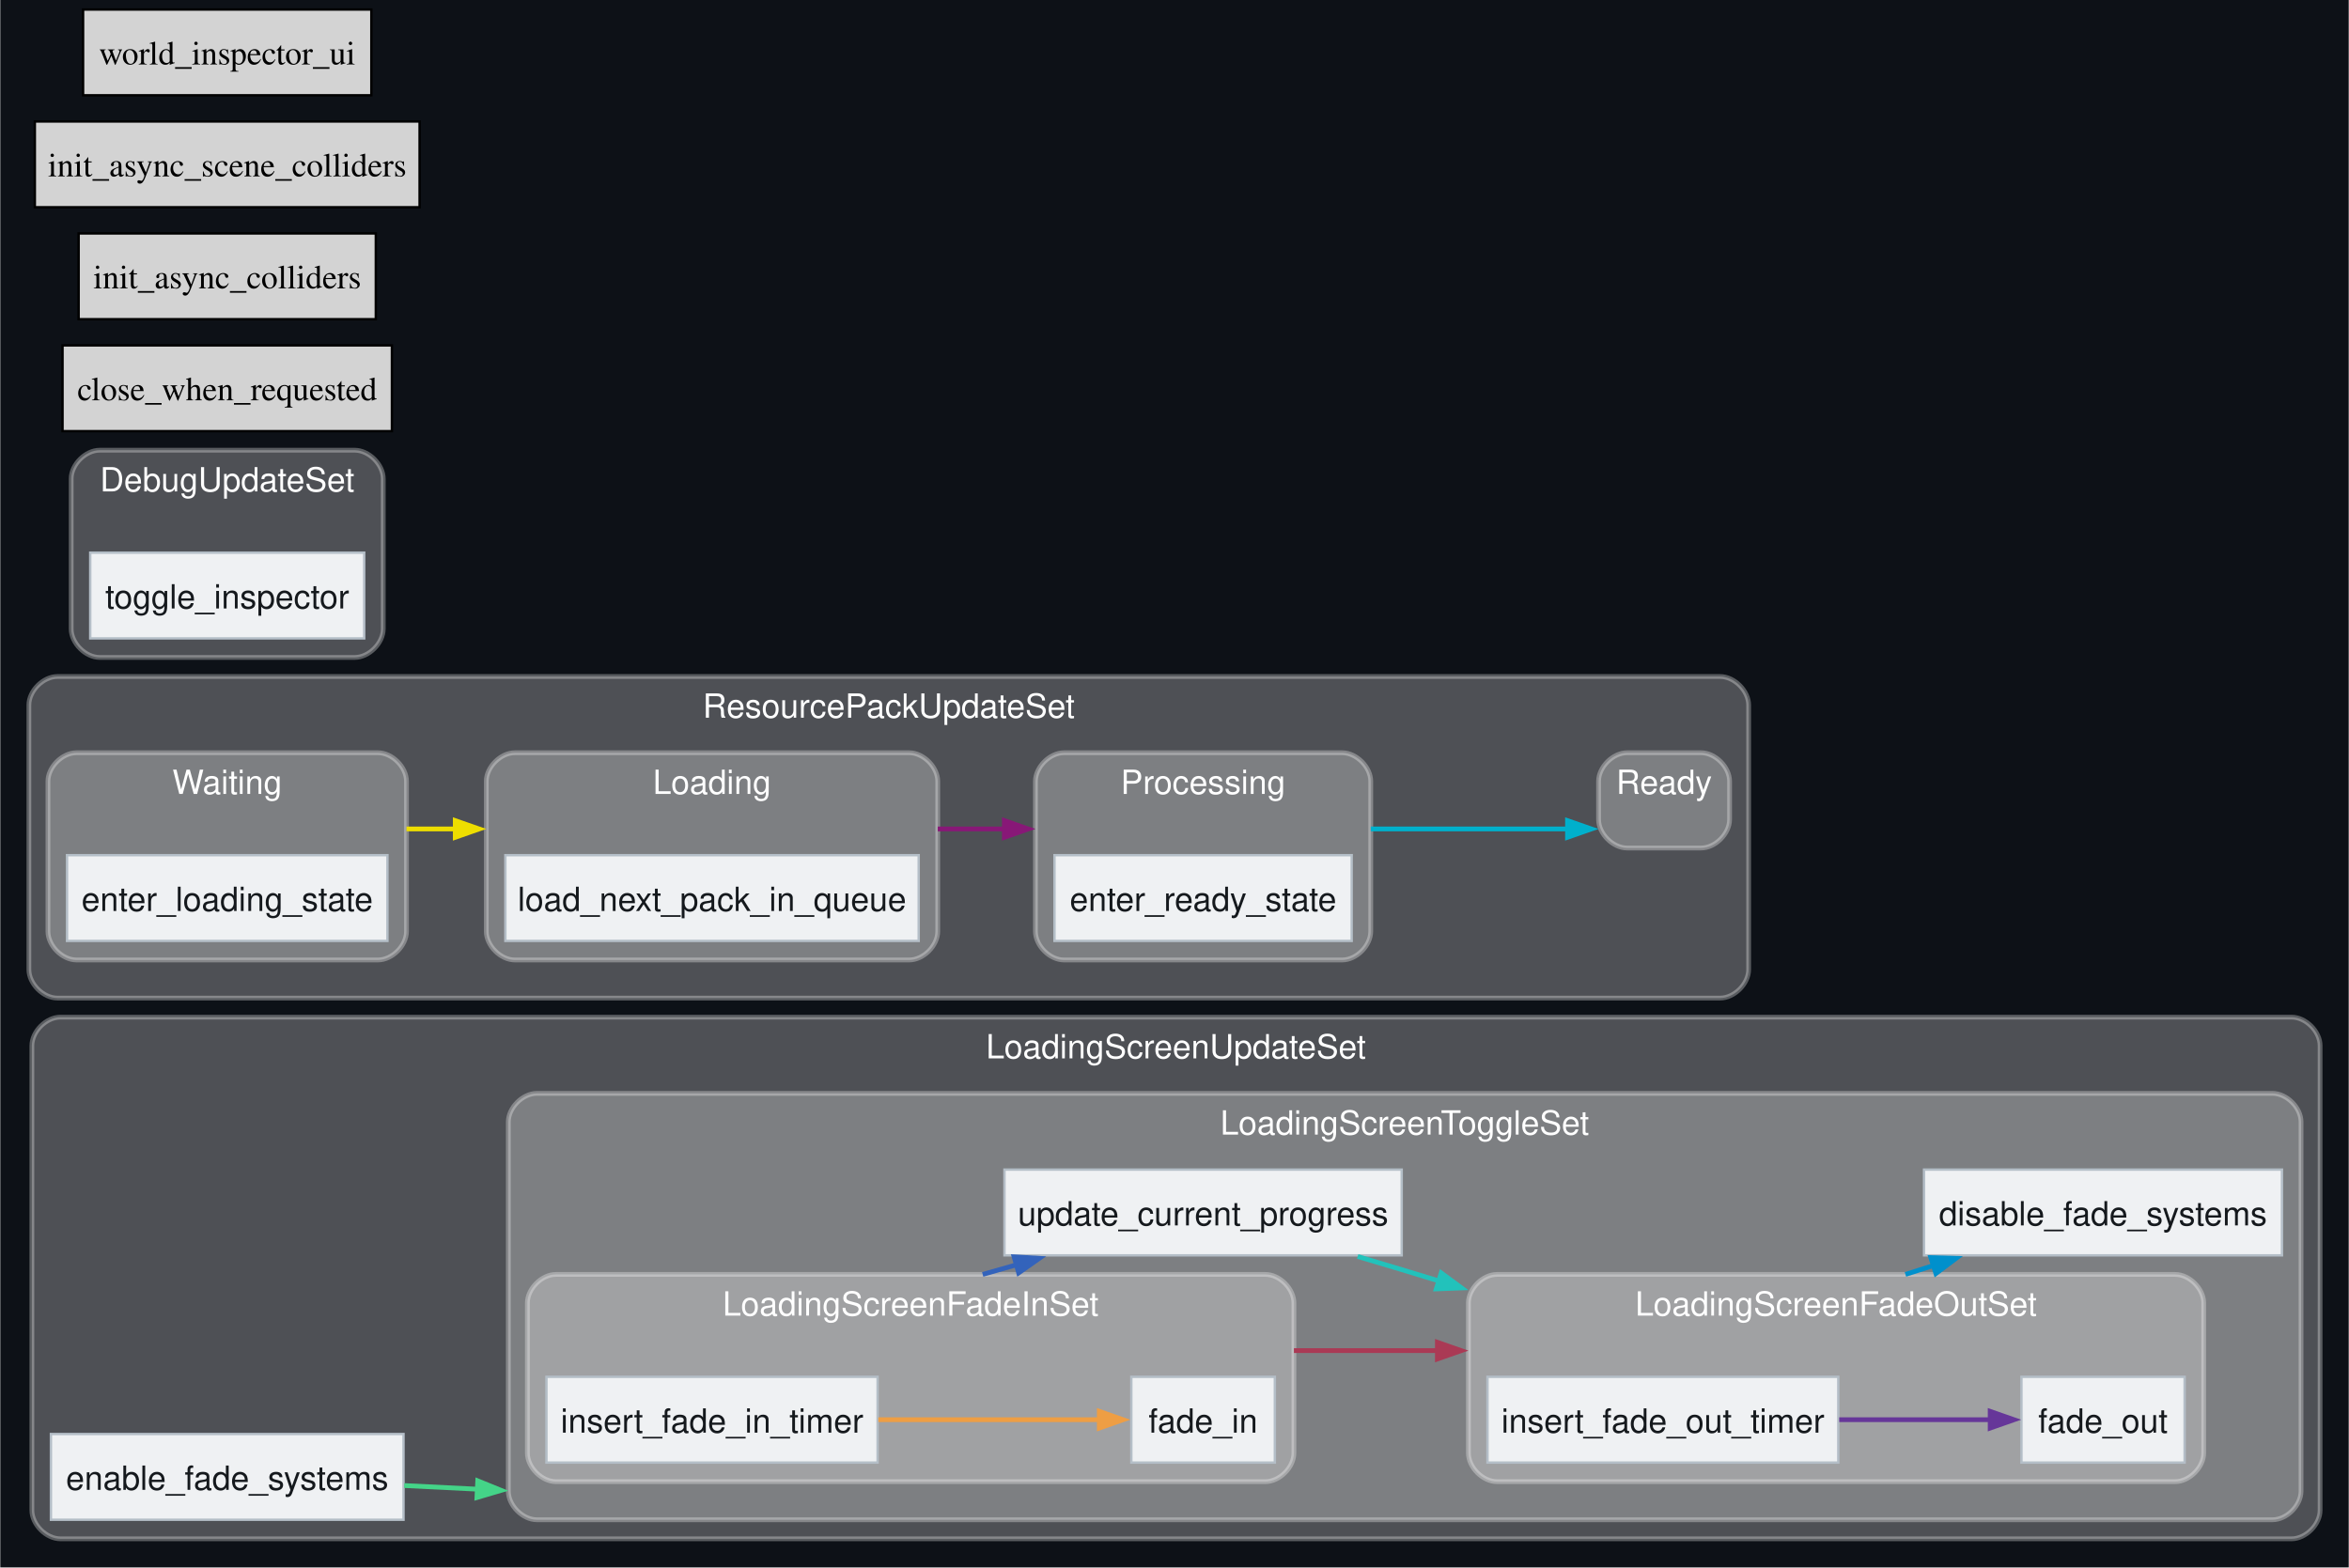
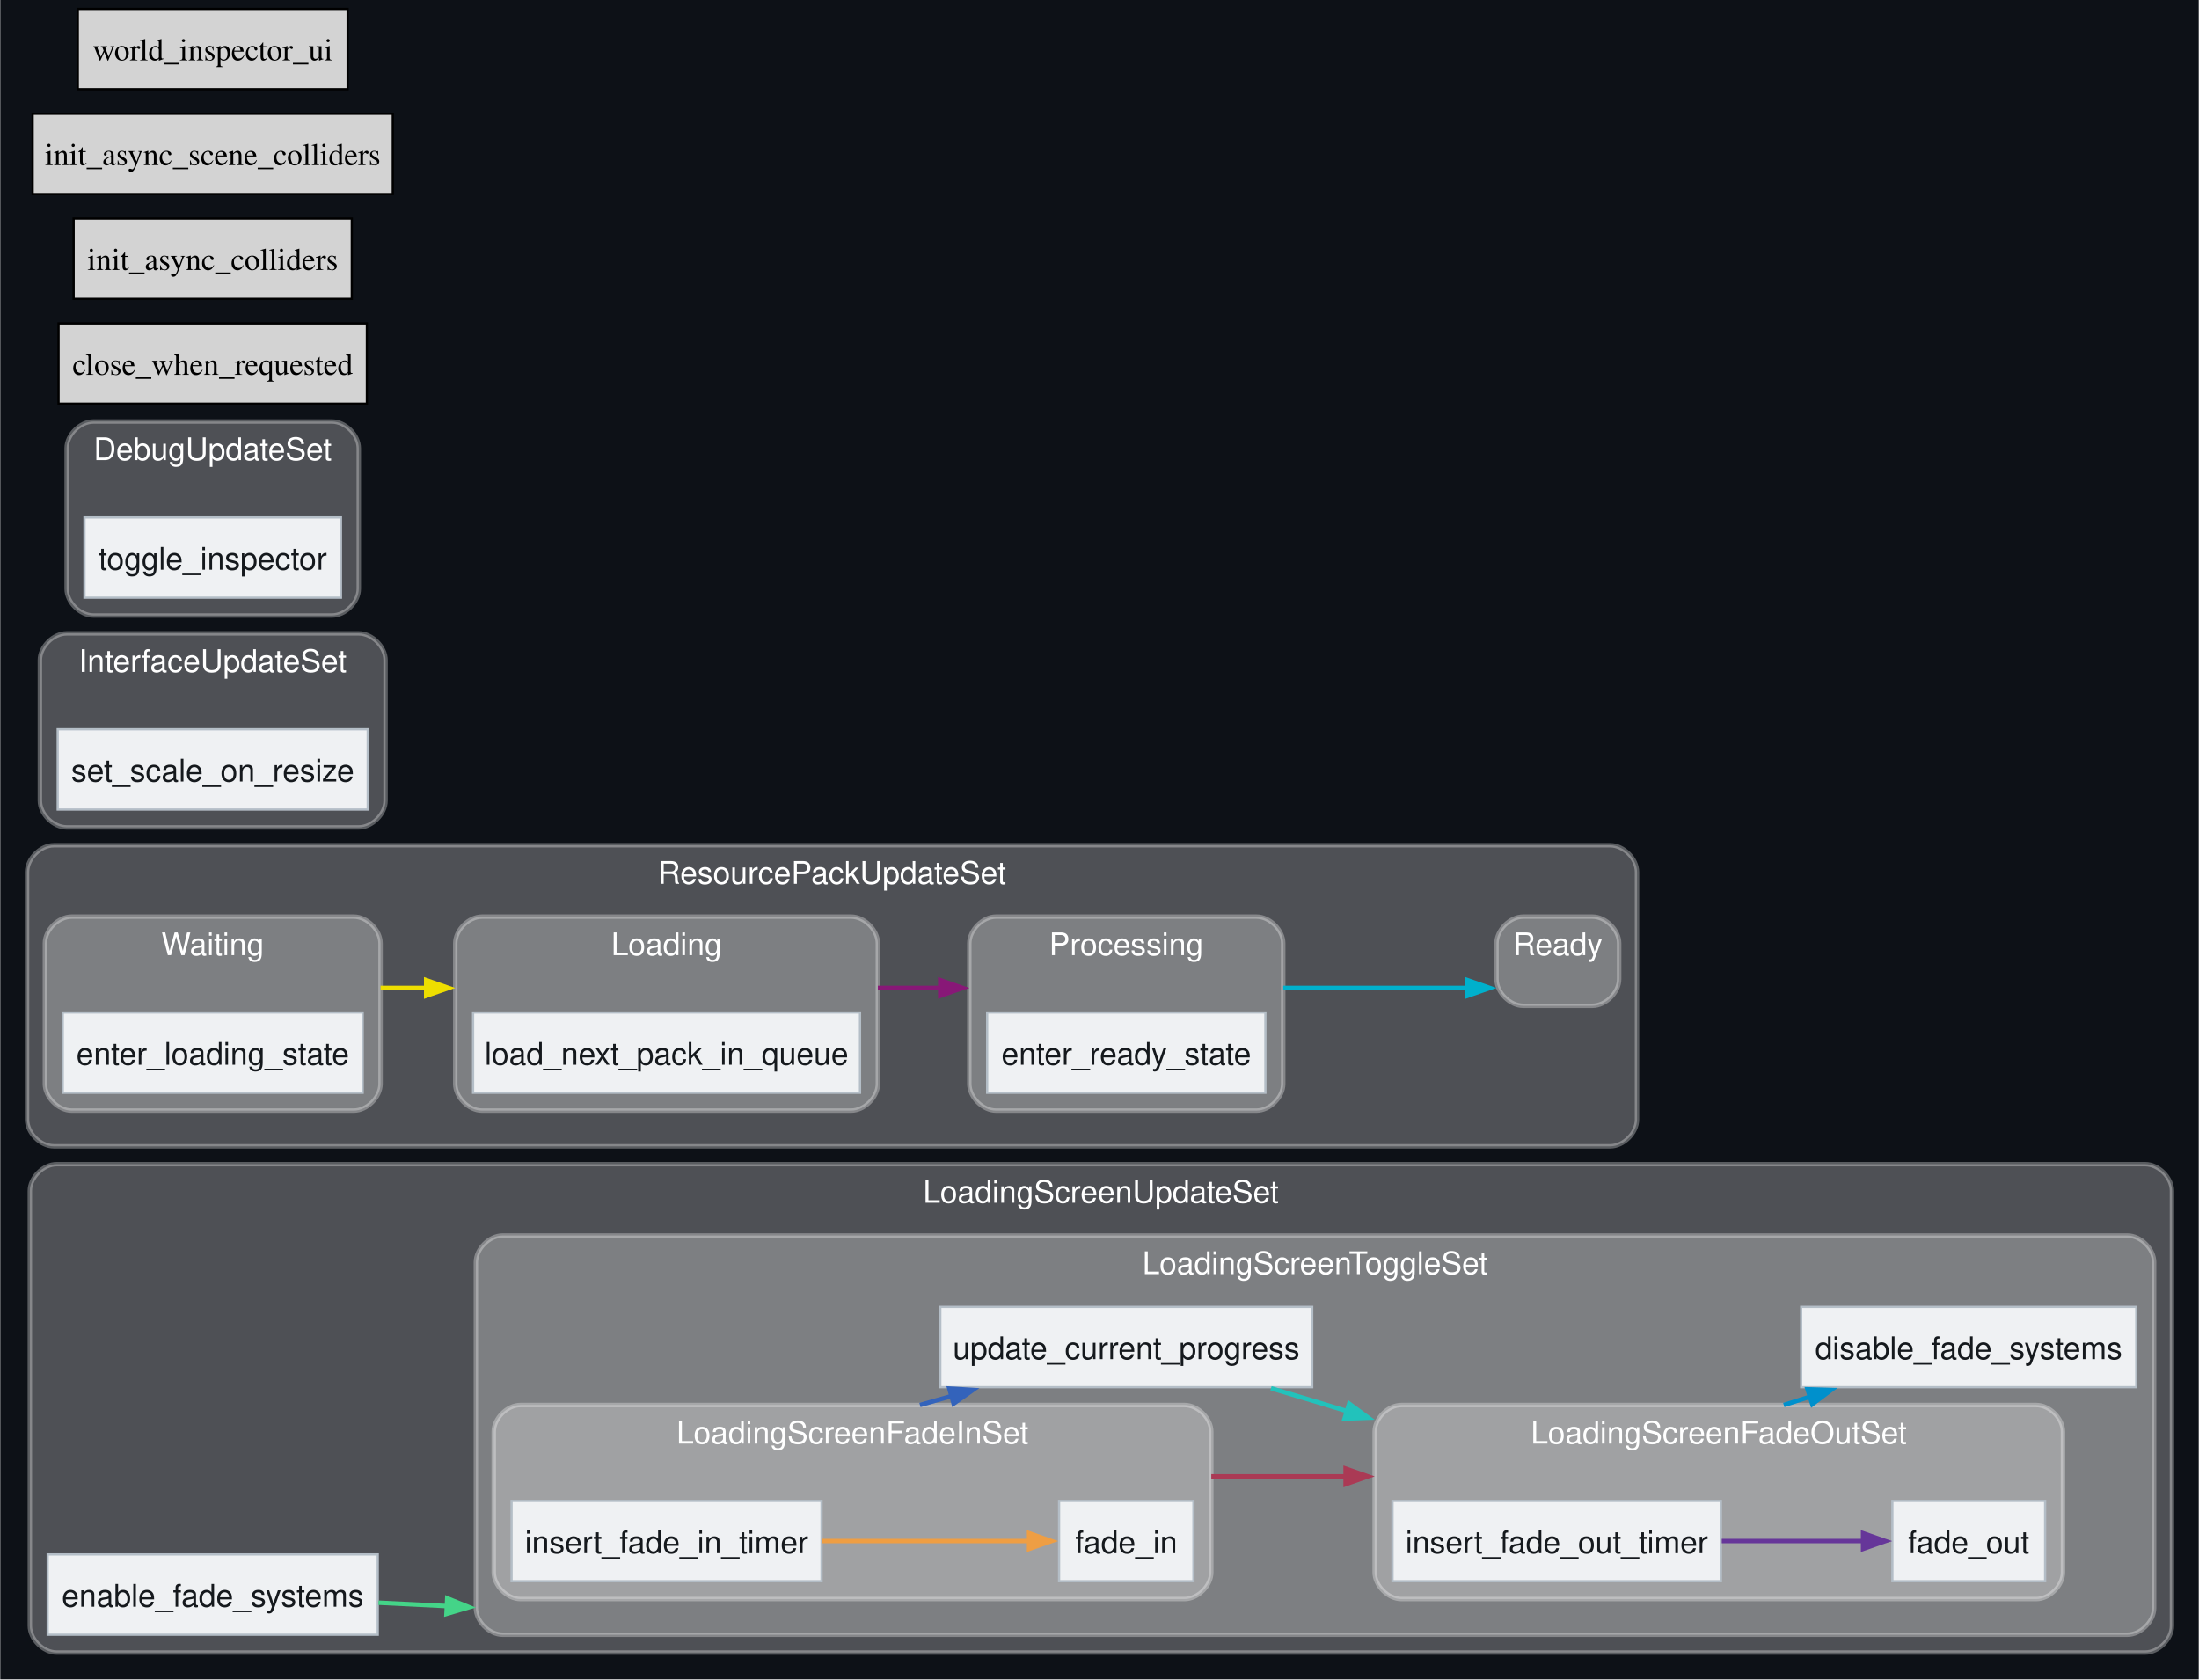
- <svg xmlns="http://www.w3.org/2000/svg" xmlns:xlink="http://www.w3.org/1999/xlink" width="986pt" height="658pt" viewBox="0.00 0.00 985.75 658.00">
-   <g id="graph0" class="graph" transform="scale(1 1) rotate(0) translate(4 654)">
-     <polygon fill="#0d1117" stroke="none" points="-4,4 -4,-654 981.75,-654 981.75,4 -4,4" />
+ <svg xmlns="http://www.w3.org/2000/svg" xmlns:xlink="http://www.w3.org/1999/xlink" width="986pt" height="753pt" viewBox="0.00 0.00 985.75 753.00">
+   <g id="graph0" class="graph" transform="scale(1 1) rotate(0) translate(4 749)">
+     <polygon fill="#0d1117" stroke="none" points="-4,4 -4,-749 981.75,-749 981.75,4 -4,4" />
    <g id="clust1" class="cluster">
      <g id="a_clust1">
        <a xlink:title="LoadingScreenUpdateSet">
          <path fill="#ffffff" fill-opacity="0.267" stroke="#ffffff" stroke-width="2" stroke-opacity="0.314" d="M21.25,-8C21.25,-8 957.75,-8 957.75,-8 963.75,-8 969.75,-14 969.75,-20 969.75,-20 969.75,-215 969.75,-215 969.75,-221 963.75,-227 957.75,-227 957.75,-227 21.25,-227 21.25,-227 15.25,-227 9.25,-221 9.25,-215 9.25,-215 9.25,-20 9.25,-20 9.25,-14 15.25,-8 21.25,-8" />
          <text text-anchor="middle" x="489.5" y="-209.7" font-family="Helvetica,sans-Serif" font-size="14.00" fill="#ffffff">LoadingScreenUpdateSet</text>
        </a>
      </g>
    </g>
    <g id="clust2" class="cluster">
      <g id="a_clust2">
        <a xlink:title="LoadingScreenToggleSet">
          <path fill="#ffffff" fill-opacity="0.267" stroke="#ffffff" stroke-width="2" stroke-opacity="0.314" d="M221.25,-16C221.25,-16 949.75,-16 949.75,-16 955.75,-16 961.75,-22 961.75,-28 961.75,-28 961.75,-183 961.75,-183 961.75,-189 955.75,-195 949.75,-195 949.75,-195 221.25,-195 221.25,-195 215.25,-195 209.25,-189 209.25,-183 209.25,-183 209.25,-28 209.25,-28 209.25,-22 215.25,-16 221.25,-16" />
          <text text-anchor="middle" x="585.5" y="-177.7" font-family="Helvetica,sans-Serif" font-size="14.00" fill="#ffffff">LoadingScreenToggleSet</text>
        </a>
      </g>
    </g>
    <g id="clust3" class="cluster">
      <g id="a_clust3">
        <a xlink:title="LoadingScreenFadeInSet">
          <path fill="#ffffff" fill-opacity="0.267" stroke="#ffffff" stroke-width="2" stroke-opacity="0.314" d="M229.25,-32C229.25,-32 527,-32 527,-32 533,-32 539,-38 539,-44 539,-44 539,-107 539,-107 539,-113 533,-119 527,-119 527,-119 229.25,-119 229.25,-119 223.25,-119 217.25,-113 217.25,-107 217.25,-107 217.25,-44 217.25,-44 217.25,-38 223.25,-32 229.25,-32" />
          <text text-anchor="middle" x="378.12" y="-101.7" font-family="Helvetica,sans-Serif" font-size="14.00" fill="#ffffff">LoadingScreenFadeInSet</text>
        </a>
      </g>
    </g>
    <g id="clust4" class="cluster">
      <g id="a_clust4">
        <a xlink:title="LoadingScreenFadeOutSet">
          <path fill="#ffffff" fill-opacity="0.267" stroke="#ffffff" stroke-width="2" stroke-opacity="0.314" d="M624.25,-32C624.25,-32 908.88,-32 908.88,-32 914.88,-32 920.88,-38 920.88,-44 920.88,-44 920.88,-107 920.88,-107 920.88,-113 914.88,-119 908.88,-119 908.88,-119 624.25,-119 624.25,-119 618.25,-119 612.25,-113 612.25,-107 612.25,-107 612.25,-44 612.25,-44 612.25,-38 618.25,-32 624.25,-32" />
          <text text-anchor="middle" x="766.56" y="-101.7" font-family="Helvetica,sans-Serif" font-size="14.00" fill="#ffffff">LoadingScreenFadeOutSet</text>
        </a>
      </g>
    </g>
    <g id="clust5" class="cluster">
      <g id="a_clust5">
        <a xlink:title="ResourcePackUpdateSet">
          <path fill="#ffffff" fill-opacity="0.267" stroke="#ffffff" stroke-width="2" stroke-opacity="0.314" d="M20,-235C20,-235 717.88,-235 717.88,-235 723.88,-235 729.88,-241 729.88,-247 729.88,-247 729.88,-358 729.88,-358 729.88,-364 723.88,-370 717.88,-370 717.88,-370 20,-370 20,-370 14,-370 8,-364 8,-358 8,-358 8,-247 8,-247 8,-241 14,-235 20,-235" />
          <text text-anchor="middle" x="368.94" y="-352.7" font-family="Helvetica,sans-Serif" font-size="14.00" fill="#ffffff">ResourcePackUpdateSet</text>
        </a>
      </g>
    </g>
    <g id="clust6" class="cluster">
      <g id="a_clust6">
        <a xlink:title="Waiting">
          <path fill="#ffffff" fill-opacity="0.267" stroke="#ffffff" stroke-width="2" stroke-opacity="0.314" d="M28,-251C28,-251 154.5,-251 154.5,-251 160.5,-251 166.5,-257 166.5,-263 166.5,-263 166.5,-326 166.5,-326 166.5,-332 160.5,-338 154.5,-338 154.5,-338 28,-338 28,-338 22,-338 16,-332 16,-326 16,-326 16,-263 16,-263 16,-257 22,-251 28,-251" />
          <text text-anchor="middle" x="91.25" y="-320.7" font-family="Helvetica,sans-Serif" font-size="14.00" fill="#ffffff">Waiting</text>
        </a>
      </g>
    </g>
    <g id="clust7" class="cluster">
      <g id="a_clust7">
        <a xlink:title="Loading">
          <path fill="#ffffff" fill-opacity="0.267" stroke="#ffffff" stroke-width="2" stroke-opacity="0.314" d="M212,-251C212,-251 377.5,-251 377.5,-251 383.5,-251 389.5,-257 389.5,-263 389.5,-263 389.5,-326 389.5,-326 389.5,-332 383.5,-338 377.5,-338 377.5,-338 212,-338 212,-338 206,-338 200,-332 200,-326 200,-326 200,-263 200,-263 200,-257 206,-251 212,-251" />
          <text text-anchor="middle" x="294.75" y="-320.7" font-family="Helvetica,sans-Serif" font-size="14.00" fill="#ffffff">Loading</text>
        </a>
      </g>
    </g>
    <g id="clust8" class="cluster">
      <g id="a_clust8">
        <a xlink:title="Processing">
          <path fill="#ffffff" fill-opacity="0.267" stroke="#ffffff" stroke-width="2" stroke-opacity="0.314" d="M442.5,-251C442.5,-251 559.25,-251 559.25,-251 565.25,-251 571.25,-257 571.25,-263 571.25,-263 571.25,-326 571.25,-326 571.25,-332 565.25,-338 559.25,-338 559.25,-338 442.5,-338 442.5,-338 436.5,-338 430.5,-332 430.5,-326 430.5,-326 430.5,-263 430.5,-263 430.5,-257 436.5,-251 442.5,-251" />
          <text text-anchor="middle" x="500.88" y="-320.7" font-family="Helvetica,sans-Serif" font-size="14.00" fill="#ffffff">Processing</text>
        </a>
      </g>
    </g>
    <g id="clust9" class="cluster">
      <g id="a_clust9">
        <a xlink:title="Ready">
          <path fill="#ffffff" fill-opacity="0.267" stroke="#ffffff" stroke-width="2" stroke-opacity="0.314" d="M678.88,-298C678.88,-298 709.88,-298 709.88,-298 715.88,-298 721.88,-304 721.88,-310 721.88,-310 721.88,-326 721.88,-326 721.88,-332 715.88,-338 709.88,-338 709.88,-338 678.88,-338 678.88,-338 672.88,-338 666.88,-332 666.88,-326 666.88,-326 666.88,-310 666.88,-310 666.88,-304 672.88,-298 678.88,-298" />
          <text text-anchor="middle" x="694.38" y="-320.7" font-family="Helvetica,sans-Serif" font-size="14.00" fill="#ffffff">Ready</text>
        </a>
      </g>
    </g>
    <g id="clust10" class="cluster">
      <g id="a_clust10">
+         <a xlink:title="InterfaceUpdateSet">
+           <path fill="#ffffff" fill-opacity="0.267" stroke="#ffffff" stroke-width="2" stroke-opacity="0.314" d="M25.75,-378C25.75,-378 156.75,-378 156.75,-378 162.75,-378 168.75,-384 168.75,-390 168.75,-390 168.75,-453 168.75,-453 168.75,-459 162.75,-465 156.75,-465 156.75,-465 25.75,-465 25.75,-465 19.75,-465 13.75,-459 13.75,-453 13.75,-453 13.75,-390 13.75,-390 13.75,-384 19.75,-378 25.75,-378" />
+           <text text-anchor="middle" x="91.25" y="-447.7" font-family="Helvetica,sans-Serif" font-size="14.00" fill="#ffffff">InterfaceUpdateSet</text>
+         </a>
+       </g>
+     </g>
+     <g id="clust11" class="cluster">
+       <g id="a_clust11">
        <a xlink:title="DebugUpdateSet">
-           <path fill="#ffffff" fill-opacity="0.267" stroke="#ffffff" stroke-width="2" stroke-opacity="0.314" d="M37.75,-378C37.75,-378 144.75,-378 144.75,-378 150.75,-378 156.75,-384 156.75,-390 156.75,-390 156.75,-453 156.75,-453 156.75,-459 150.75,-465 144.75,-465 144.75,-465 37.75,-465 37.75,-465 31.75,-465 25.75,-459 25.75,-453 25.75,-453 25.75,-390 25.75,-390 25.75,-384 31.75,-378 37.75,-378" />
-           <text text-anchor="middle" x="91.25" y="-447.7" font-family="Helvetica,sans-Serif" font-size="14.00" fill="#ffffff">DebugUpdateSet</text>
+           <path fill="#ffffff" fill-opacity="0.267" stroke="#ffffff" stroke-width="2" stroke-opacity="0.314" d="M37.75,-473C37.75,-473 144.75,-473 144.75,-473 150.75,-473 156.75,-479 156.75,-485 156.75,-485 156.75,-548 156.75,-548 156.75,-554 150.75,-560 144.75,-560 144.75,-560 37.75,-560 37.75,-560 31.75,-560 25.75,-554 25.75,-548 25.75,-548 25.75,-485 25.75,-485 25.75,-479 31.75,-473 37.75,-473" />
+           <text text-anchor="middle" x="91.25" y="-542.7" font-family="Helvetica,sans-Serif" font-size="14.00" fill="#ffffff">DebugUpdateSet</text>
        </a>
      </g>
    </g>
    <g id="edge4" class="edge">
      <g id="a_edge4">
        <a xlink:title="LoadingScreenFadeInSet → LoadingScreenFadeOutSet">
          <path fill="none" stroke="#aa3a55" stroke-width="2" d="M539,-87C560.23,-87 580.75,-87 599.5,-87" />
          <polygon fill="#aa3a55" stroke="#aa3a55" stroke-width="2" points="599.23,-90.5 609.23,-87 599.23,-83.5 599.23,-90.5" />
        </a>
      </g>
    </g>
    <g id="node10" class="node">
      <g id="a_node10">
        <a xlink:title="froglight_loading::layout::progress_bar::progress::ProgressBarProgress::update_current_progress">
          <polygon fill="#eff1f3" stroke="#b4bec7" points="584.25,-163 417.5,-163 417.5,-127 584.25,-127 584.25,-163" />
          <text text-anchor="middle" x="500.88" y="-139.57" font-family="Helvetica,sans-Serif" font-size="14.00" fill="#15191d">update_current_progress</text>
        </a>
      </g>
    </g>
    <g id="edge9" class="edge">
      <g id="a_edge9">
        <a xlink:title="LoadingScreenFadeInSet → update_current_progress">
          <path fill="none" stroke="#3363bb" stroke-width="2" d="M408.36,-119C413.24,-120.38 418.09,-121.76 422.85,-123.12" />
          <polygon fill="#3363bb" stroke="#3363bb" stroke-width="2" points="421.55,-126.38 432.13,-125.75 423.46,-119.65 421.55,-126.38" />
        </a>
      </g>
    </g>
    <g id="node4" class="node">
      <g id="a_node4">
        <a xlink:title="froglight_loading::layout::fade_animation::FadeTimer::insert_fade_in_timer">
          <polygon fill="#eff1f3" stroke="#b4bec7" points="364.25,-76 225.25,-76 225.25,-40 364.25,-40 364.25,-76" />
          <text text-anchor="middle" x="294.75" y="-52.58" font-family="Helvetica,sans-Serif" font-size="14.00" fill="#15191d">insert_fade_in_timer</text>
        </a>
      </g>
    </g>
    <g id="node5" class="node">
      <g id="a_node5">
        <a xlink:title="froglight_loading::layout::fade_animation::FadeAnimationMarker::fade_in">
          <polygon fill="#eff1f3" stroke="#b4bec7" points="531,-76 470.75,-76 470.75,-40 531,-40 531,-76" />
          <text text-anchor="middle" x="500.88" y="-52.58" font-family="Helvetica,sans-Serif" font-size="14.00" fill="#15191d">fade_in</text>
        </a>
      </g>
    </g>
    <g id="edge7" class="edge">
      <g id="a_edge7">
        <a xlink:title="insert_fade_in_timer → fade_in">
          <path fill="none" stroke="#ee9e44" stroke-width="2" d="M364.57,-58C395.37,-58 430.69,-58 457.52,-58" />
          <polygon fill="#ee9e44" stroke="#ee9e44" stroke-width="2" points="457.31,-61.5 467.31,-58 457.31,-54.5 457.31,-61.5" />
        </a>
      </g>
    </g>
    <g id="node9" class="node">
      <g id="a_node9">
        <a xlink:title="froglight_loading::systemsets::LoadingScreenEnableSystems::disable_fade_systems">
          <polygon fill="#eff1f3" stroke="#b4bec7" points="953.75,-163 803.5,-163 803.5,-127 953.75,-127 953.75,-163" />
          <text text-anchor="middle" x="878.62" y="-139.57" font-family="Helvetica,sans-Serif" font-size="14.00" fill="#15191d">disable_fade_systems</text>
        </a>
      </g>
    </g>
    <g id="edge6" class="edge">
      <g id="a_edge6">
        <a xlink:title="LoadingScreenFadeOutSet → disable_fade_systems">
          <path fill="none" stroke="#0090cc" stroke-width="2" d="M795.69,-119C799.71,-120.27 803.7,-121.54 807.64,-122.79" />
          <polygon fill="#0090cc" stroke="#0090cc" stroke-width="2" points="806.35,-126.05 816.94,-125.74 808.47,-119.38 806.35,-126.05" />
        </a>
      </g>
    </g>
    <g id="node7" class="node">
      <g id="a_node7">
        <a xlink:title="froglight_loading::layout::fade_animation::FadeTimer::insert_fade_out_timer">
          <polygon fill="#eff1f3" stroke="#b4bec7" points="767.5,-76 620.25,-76 620.25,-40 767.5,-40 767.5,-76" />
          <text text-anchor="middle" x="693.88" y="-52.58" font-family="Helvetica,sans-Serif" font-size="14.00" fill="#15191d">insert_fade_out_timer</text>
        </a>
      </g>
    </g>
    <g id="node8" class="node">
      <g id="a_node8">
        <a xlink:title="froglight_loading::layout::fade_animation::FadeAnimationMarker::fade_out">
          <polygon fill="#eff1f3" stroke="#b4bec7" points="912.88,-76 844.38,-76 844.38,-40 912.88,-40 912.88,-76" />
          <text text-anchor="middle" x="878.62" y="-52.58" font-family="Helvetica,sans-Serif" font-size="14.00" fill="#15191d">fade_out</text>
        </a>
      </g>
    </g>
    <g id="edge8" class="edge">
      <g id="a_edge8">
        <a xlink:title="insert_fade_out_timer → fade_out">
          <path fill="none" stroke="#663699" stroke-width="2" d="M767.89,-58C789.27,-58 812.06,-58 831.29,-58" />
          <polygon fill="#663699" stroke="#663699" stroke-width="2" points="831.26,-61.5 841.26,-58 831.26,-54.5 831.26,-61.5" />
        </a>
      </g>
    </g>
    <g id="edge10" class="edge">
      <g id="a_edge10">
        <a xlink:title="update_current_progress → LoadingScreenFadeOutSet">
          <path fill="none" stroke="#22c2bb" stroke-width="2" d="M565.77,-126.52C572.02,-124.67 578.26,-122.81 584.25,-121 589.36,-119.46 594.59,-117.86 599.88,-116.24" />
          <polygon fill="#22c2bb" stroke="#22c2bb" stroke-width="2" points="600.83,-119.61 609.36,-113.32 598.77,-112.92 600.83,-119.61" />
        </a>
      </g>
    </g>
    <g id="node11" class="node">
      <g id="a_node11">
        <a xlink:title="froglight_loading::systemsets::LoadingScreenEnableSystems::enable_fade_systems">
          <polygon fill="#eff1f3" stroke="#b4bec7" points="165.25,-52 17.25,-52 17.25,-16 165.25,-16 165.25,-52" />
          <text text-anchor="middle" x="91.25" y="-28.57" font-family="Helvetica,sans-Serif" font-size="14.00" fill="#15191d">enable_fade_systems</text>
        </a>
      </g>
    </g>
    <g id="edge5" class="edge">
      <g id="a_edge5">
        <a xlink:title="enable_fade_systems → LoadingScreenToggleSet">
          <path fill="none" stroke="#44d488" stroke-width="2" d="M165.57,-30.36C175.66,-29.86 186.14,-29.34 196.58,-28.82" />
          <polygon fill="#44d488" stroke="#44d488" stroke-width="2" points="196.41,-32.33 206.23,-28.34 196.07,-25.34 196.41,-32.33" />
        </a>
      </g>
    </g>
    <g id="edge1" class="edge">
      <g id="a_edge1">
        <a xlink:title="Waiting → Loading">
          <path fill="none" stroke="#eede00" stroke-width="2" d="M166.5,-306C173.25,-306 180.17,-306 187.13,-306" />
          <polygon fill="#eede00" stroke="#eede00" stroke-width="2" points="186.98,-309.5 196.98,-306 186.98,-302.5 186.98,-309.5" />
        </a>
      </g>
    </g>
    <g id="node14" class="node">
      <g id="a_node14">
        <a xlink:title="froglight_resourcepack::schedule::ResourcePackState::enter_loading_state">
          <polygon fill="#eff1f3" stroke="#b4bec7" points="158.5,-295 24,-295 24,-259 158.5,-259 158.5,-295" />
          <text text-anchor="middle" x="91.25" y="-271.57" font-family="Helvetica,sans-Serif" font-size="14.00" fill="#15191d">enter_loading_state</text>
        </a>
      </g>
    </g>
    <g id="edge2" class="edge">
      <g id="a_edge2">
        <a xlink:title="Loading → Processing">
          <path fill="none" stroke="#881877" stroke-width="2" d="M389.5,-306C398.94,-306 408.48,-306 417.79,-306" />
          <polygon fill="#881877" stroke="#881877" stroke-width="2" points="417.48,-309.5 427.48,-306 417.48,-302.5 417.48,-309.5" />
        </a>
      </g>
    </g>
    <g id="node16" class="node">
      <g id="a_node16">
        <a xlink:title="froglight_resourcepack::tracker::ResourcePackTracker::load_next_pack_in_queue">
          <polygon fill="#eff1f3" stroke="#b4bec7" points="381.5,-295 208,-295 208,-259 381.5,-259 381.5,-295" />
          <text text-anchor="middle" x="294.75" y="-271.57" font-family="Helvetica,sans-Serif" font-size="14.00" fill="#15191d">load_next_pack_in_queue</text>
        </a>
      </g>
    </g>
    <g id="edge3" class="edge">
      <g id="a_edge3">
        <a xlink:title="Processing → Ready">
          <path fill="none" stroke="#00b0cc" stroke-width="2" d="M571.25,-306C599.09,-306 630.14,-306 653.9,-306" />
          <polygon fill="#00b0cc" stroke="#00b0cc" stroke-width="2" points="653.85,-309.5 663.85,-306 653.85,-302.5 653.85,-309.5" />
        </a>
      </g>
    </g>
    <g id="node18" class="node">
      <g id="a_node18">
        <a xlink:title="froglight_resourcepack::schedule::ResourcePackState::enter_ready_state">
          <polygon fill="#eff1f3" stroke="#b4bec7" points="563.25,-295 438.5,-295 438.5,-259 563.25,-259 563.25,-295" />
          <text text-anchor="middle" x="500.88" y="-271.57" font-family="Helvetica,sans-Serif" font-size="14.00" fill="#15191d">enter_ready_state</text>
        </a>
      </g>
    </g>
    <g id="node21" class="node">
      <g id="a_node21">
-         <a xlink:title="froglight_debug::inspector::InspectorEnable::toggle_inspector">
-           <polygon fill="#eff1f3" stroke="#b4bec7" points="148.75,-422 33.75,-422 33.75,-386 148.75,-386 148.75,-422" />
-           <text text-anchor="middle" x="91.25" y="-398.57" font-family="Helvetica,sans-Serif" font-size="14.00" fill="#15191d">toggle_inspector</text>
-         </a>
-       </g>
-     </g>
-     <g id="node22" class="node">
-       <g id="a_node22">
-         <a xlink:title="bevy_window::system::close_when_requested">
-           <polygon fill="lightgrey" stroke="black" points="160.38,-509 22.12,-509 22.12,-473 160.38,-473 160.38,-509" />
-           <text text-anchor="middle" x="91.25" y="-485.95" font-family="Times,serif" font-size="14.00">close_when_requested</text>
+         <a xlink:title="froglight_interface::uiscale::UiScalePlugin::set_scale_on_resize">
+           <polygon fill="#eff1f3" stroke="#b4bec7" points="160.75,-422 21.75,-422 21.75,-386 160.75,-386 160.75,-422" />
+           <text text-anchor="middle" x="91.25" y="-398.57" font-family="Helvetica,sans-Serif" font-size="14.00" fill="#15191d">set_scale_on_resize</text>
        </a>
      </g>
    </g>
    <g id="node23" class="node">
      <g id="a_node23">
-         <a xlink:title="bevy_xpbd_3d::plugins::prepare::init_async_colliders">
-           <polygon fill="lightgrey" stroke="black" points="153.62,-556 28.88,-556 28.88,-520 153.62,-520 153.62,-556" />
-           <text text-anchor="middle" x="91.25" y="-532.95" font-family="Times,serif" font-size="14.00">init_async_colliders</text>
+         <a xlink:title="froglight_debug::inspector::InspectorEnable::toggle_inspector">
+           <polygon fill="#eff1f3" stroke="#b4bec7" points="148.75,-517 33.75,-517 33.75,-481 148.75,-481 148.75,-517" />
+           <text text-anchor="middle" x="91.25" y="-493.57" font-family="Helvetica,sans-Serif" font-size="14.00" fill="#15191d">toggle_inspector</text>
        </a>
      </g>
    </g>
    <g id="node24" class="node">
      <g id="a_node24">
-         <a xlink:title="bevy_xpbd_3d::plugins::prepare::init_async_scene_colliders">
-           <polygon fill="lightgrey" stroke="black" points="172,-603 10.5,-603 10.5,-567 172,-567 172,-603" />
-           <text text-anchor="middle" x="91.25" y="-579.95" font-family="Times,serif" font-size="14.00">init_async_scene_colliders</text>
+         <a xlink:title="bevy_window::system::close_when_requested">
+           <polygon fill="lightgrey" stroke="black" points="160.38,-604 22.12,-604 22.12,-568 160.38,-568 160.38,-604" />
+           <text text-anchor="middle" x="91.25" y="-580.95" font-family="Times,serif" font-size="14.00">close_when_requested</text>
        </a>
      </g>
    </g>
    <g id="node25" class="node">
      <g id="a_node25">
+         <a xlink:title="bevy_xpbd_3d::plugins::prepare::init_async_colliders">
+           <polygon fill="lightgrey" stroke="black" points="153.62,-651 28.88,-651 28.88,-615 153.62,-615 153.62,-651" />
+           <text text-anchor="middle" x="91.25" y="-627.95" font-family="Times,serif" font-size="14.00">init_async_colliders</text>
+         </a>
+       </g>
+     </g>
+     <g id="node26" class="node">
+       <g id="a_node26">
+         <a xlink:title="bevy_xpbd_3d::plugins::prepare::init_async_scene_colliders">
+           <polygon fill="lightgrey" stroke="black" points="172,-698 10.5,-698 10.5,-662 172,-662 172,-698" />
+           <text text-anchor="middle" x="91.25" y="-674.95" font-family="Times,serif" font-size="14.00">init_async_scene_colliders</text>
+         </a>
+       </g>
+     </g>
+     <g id="node27" class="node">
+       <g id="a_node27">
        <a xlink:title="bevy_inspector_egui::quick::world_inspector_ui">
-           <polygon fill="lightgrey" stroke="black" points="151.75,-650 30.75,-650 30.75,-614 151.75,-614 151.75,-650" />
-           <text text-anchor="middle" x="91.25" y="-626.95" font-family="Times,serif" font-size="14.00">world_inspector_ui</text>
+           <polygon fill="lightgrey" stroke="black" points="151.75,-745 30.75,-745 30.75,-709 151.75,-709 151.75,-745" />
+           <text text-anchor="middle" x="91.25" y="-721.95" font-family="Times,serif" font-size="14.00">world_inspector_ui</text>
        </a>
      </g>
    </g>
  </g>
</svg>
